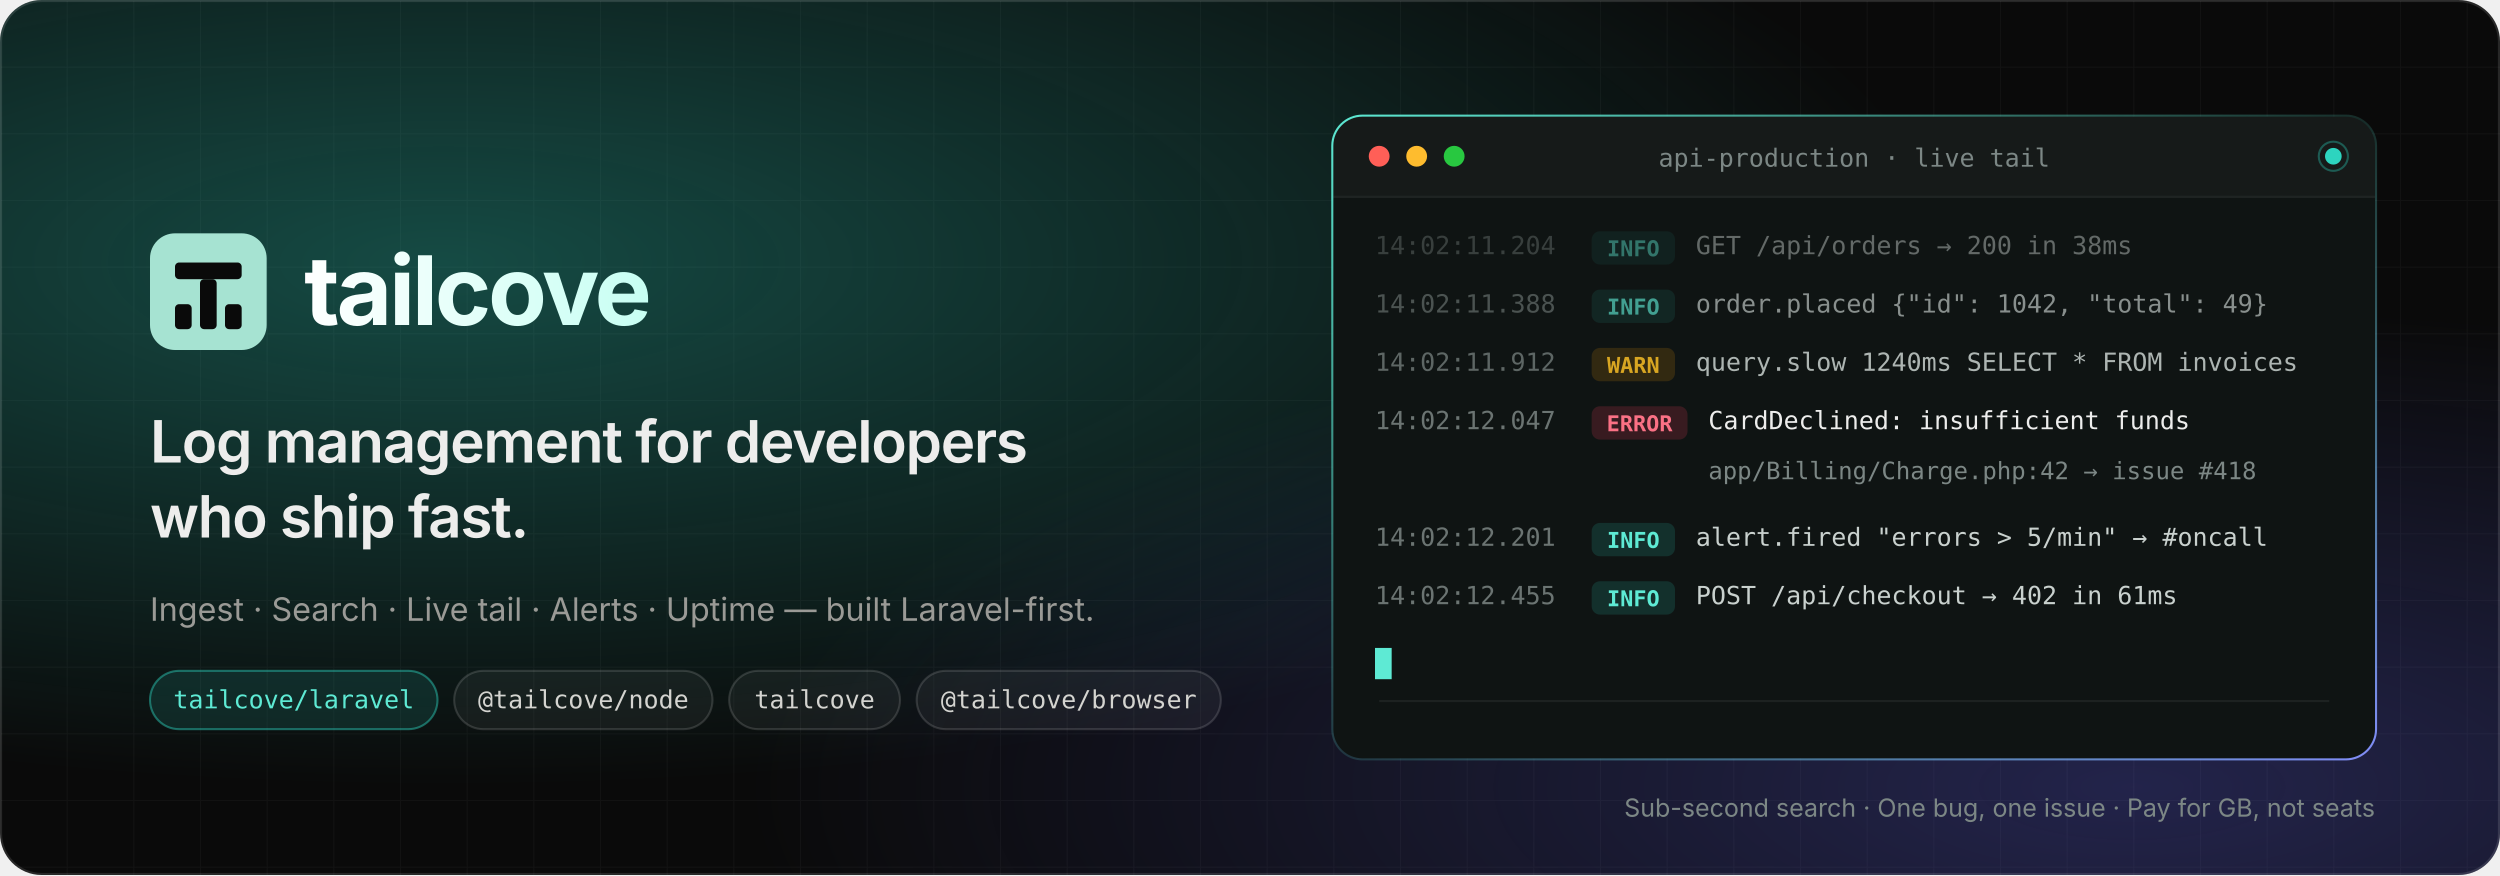
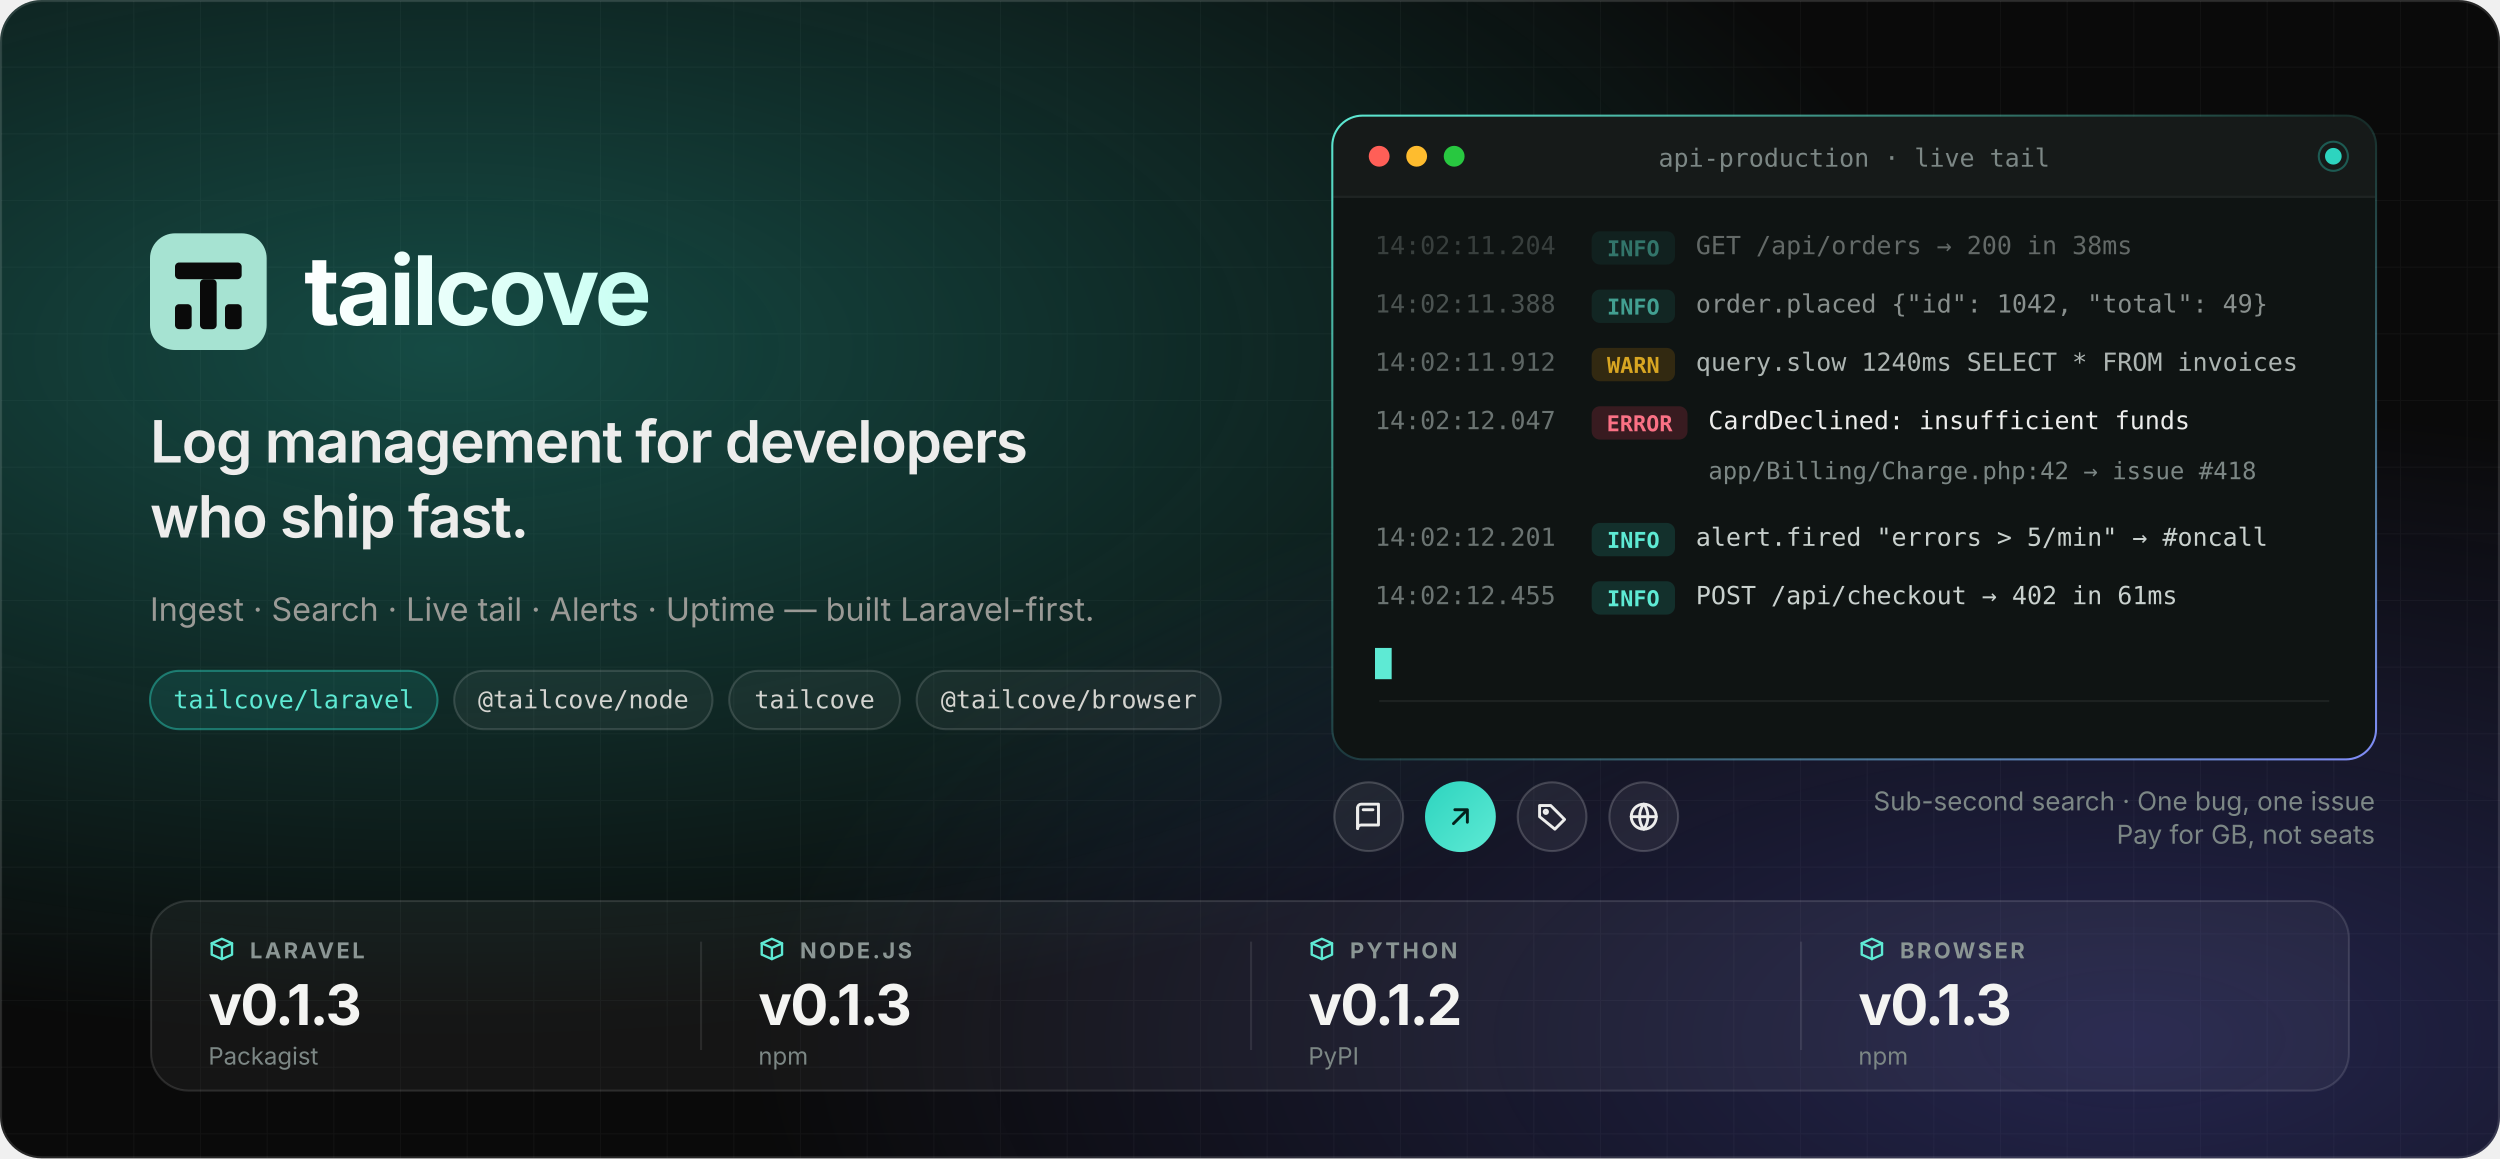
- <svg xmlns="http://www.w3.org/2000/svg" width="1200" height="420" viewBox="0 0 1200 420" role="img" aria-label="Tailcove — log management for developers who ship fast">
+ <svg xmlns="http://www.w3.org/2000/svg" width="1200" height="556" viewBox="0 0 1200 556" role="img" aria-label="Tailcove — log management for developers who ship fast">
  <defs>
    <radialGradient id="g1" cx="0.18" cy="0.3" r="0.6">
      <stop offset="0" stop-color="#2DD4BF" stop-opacity="0.32" />
      <stop offset="1" stop-color="#2DD4BF" stop-opacity="0" />
    </radialGradient>
    <radialGradient id="g2" cx="0.85" cy="0.9" r="0.55">
      <stop offset="0" stop-color="#6366F1" stop-opacity="0.28" />
      <stop offset="1" stop-color="#6366F1" stop-opacity="0" />
    </radialGradient>
    <linearGradient id="ring" x1="0" y1="0" x2="1" y2="1">
      <stop offset="0" stop-color="#5EEAD4" />
      <stop offset="0.5" stop-color="#5EEAD4" stop-opacity="0.15" />
      <stop offset="1" stop-color="#818CF8" />
    </linearGradient>
    <linearGradient id="wordmark" x1="0" y1="0" x2="1" y2="0">
      <stop offset="0" stop-color="#FFFFFF" />
      <stop offset="1" stop-color="#C7FFF3" />
    </linearGradient>
    <pattern id="grid" width="32" height="32" patternUnits="userSpaceOnUse">
      <path d="M32 0H0V32" fill="none" stroke="#FFFFFF" stroke-opacity="0.035" />
    </pattern>
    <clipPath id="card">
      <rect x="640" y="56" width="500" height="308" rx="14" />
    </clipPath>
    <clipPath id="heroClip">
-       <rect width="1200" height="420" rx="20" />
+       <rect width="1200" height="556" rx="20" />
    </clipPath>
  </defs>
  <g clip-path="url(#heroClip)">
-     <rect width="1200" height="420" fill="#0A0A0A" />
-     <rect width="1200" height="420" fill="url(#grid)" />
-     <rect width="1200" height="420" fill="url(#g1)" />
-     <rect width="1200" height="420" fill="url(#g2)" />
+     <rect width="1200" height="556" fill="#0A0A0A" />
+     <rect width="1200" height="556" fill="url(#grid)" />
+     <rect width="1200" height="556" fill="url(#g1)" />
+     <rect width="1200" height="556" fill="url(#g2)" />
    <g transform="translate(72 112)">
      <rect x="0" y="0" width="56" height="56" rx="12" fill="#A6E3D2" />
      <g fill="#0A0A0A">
        <rect x="12" y="14" width="32" height="8" rx="2" />
        <rect x="24" y="22" width="8" height="24" rx="2" />
        <rect x="12" y="34" width="8" height="12" rx="2" />
        <rect x="36" y="34" width="8" height="12" rx="2" />
      </g>
      <text x="74" y="44" font-family="ui-sans-serif, -apple-system, 'Segoe UI', Inter, Helvetica, Arial, sans-serif" font-size="46" font-weight="700" letter-spacing="-1.5" fill="url(#wordmark)" textLength="194" lengthAdjust="spacingAndGlyphs">tailcove</text>
    </g>
    <g font-family="ui-sans-serif, -apple-system, 'Segoe UI', Inter, Helvetica, Arial, sans-serif">
      <text x="72" y="222" font-size="28" font-weight="600" letter-spacing="-0.6" fill="#EDEDEC" textLength="480" lengthAdjust="spacingAndGlyphs">Log management for developers</text>
      <text x="72" y="258" font-size="28" font-weight="600" letter-spacing="-0.6" fill="#EDEDEC">who ship fast.</text>
      <text x="72" y="298" font-size="15.5" fill="#9A9A96" textLength="440" lengthAdjust="spacingAndGlyphs">Ingest · Search · Live tail · Alerts · Uptime — built Laravel-first.</text>
    </g>
    <g font-family="ui-monospace, SFMono-Regular, Menlo, Consolas, monospace" font-size="12" font-weight="500">
      <rect x="72" y="322" width="138" height="28" rx="14" fill="#2DD4BF" fill-opacity="0.12" stroke="#2DD4BF" stroke-opacity="0.45" />
      <text x="141" y="340" text-anchor="middle" fill="#5EEAD4" textLength="112" lengthAdjust="spacingAndGlyphs">tailcove/laravel</text>
      <rect x="218" y="322" width="124" height="28" rx="14" fill="#FFFFFF" fill-opacity="0.05" stroke="#FFFFFF" stroke-opacity="0.14" />
      <text x="280" y="340" text-anchor="middle" fill="#D4D4D0" textLength="98" lengthAdjust="spacingAndGlyphs">@tailcove/node</text>
      <rect x="350" y="322" width="82" height="28" rx="14" fill="#FFFFFF" fill-opacity="0.05" stroke="#FFFFFF" stroke-opacity="0.14" />
      <text x="391" y="340" text-anchor="middle" fill="#D4D4D0" textLength="56" lengthAdjust="spacingAndGlyphs">tailcove</text>
      <rect x="440" y="322" width="146" height="28" rx="14" fill="#FFFFFF" fill-opacity="0.05" stroke="#FFFFFF" stroke-opacity="0.14" />
      <text x="513" y="340" text-anchor="middle" fill="#D4D4D0" textLength="119" lengthAdjust="spacingAndGlyphs">@tailcove/browser</text>
    </g>
    <rect x="639" y="55" width="502" height="310" rx="15" fill="url(#ring)" />
    <rect x="640" y="56" width="500" height="308" rx="14" fill="#0F1413" />
    <g clip-path="url(#card)">
      <rect x="640" y="56" width="500" height="38" fill="#FFFFFF" fill-opacity="0.03" />
      <line x1="640" y1="94.5" x2="1140" y2="94.5" stroke="#FFFFFF" stroke-opacity="0.07" />
      <circle cx="662" cy="75" r="5" fill="#FF5F57" />
      <circle cx="680" cy="75" r="5" fill="#FEBC2E" />
      <circle cx="698" cy="75" r="5" fill="#28C840" />
      <text x="890" y="80" text-anchor="middle" font-family="ui-monospace, SFMono-Regular, Menlo, Consolas, monospace" font-size="12" fill="#7C8785" textLength="176" lengthAdjust="spacingAndGlyphs">api-production · live tail</text>
      <circle cx="1120" cy="75" r="4" fill="#2DD4BF" />
      <circle cx="1120" cy="75" r="7" fill="none" stroke="#2DD4BF" stroke-opacity="0.35" />
      <g font-family="ui-monospace, SFMono-Regular, Menlo, Consolas, monospace" font-size="12">
        <g transform="translate(660 122)" opacity="0.45">
          <text fill="#6B7472" textLength="84" lengthAdjust="spacingAndGlyphs">14:02:11.204</text>
          <rect x="104" y="-11" width="40" height="16" rx="4" fill="#2DD4BF" fill-opacity="0.15" />
          <text x="124" y="1" text-anchor="middle" font-size="10.5" font-weight="600" fill="#5EEAD4" textLength="26" lengthAdjust="spacingAndGlyphs">INFO</text>
          <text x="154" fill="#C9D1CE" textLength="210" lengthAdjust="spacingAndGlyphs">GET /api/orders → 200 in 38ms</text>
        </g>
        <g transform="translate(660 150)" opacity="0.65">
          <text fill="#6B7472" textLength="84" lengthAdjust="spacingAndGlyphs">14:02:11.388</text>
          <rect x="104" y="-11" width="40" height="16" rx="4" fill="#2DD4BF" fill-opacity="0.15" />
          <text x="124" y="1" text-anchor="middle" font-size="10.5" font-weight="600" fill="#5EEAD4" textLength="26" lengthAdjust="spacingAndGlyphs">INFO</text>
          <text x="154" fill="#C9D1CE" textLength="266" lengthAdjust="spacingAndGlyphs">order.placed {"id": 1042, "total": 49}</text>
        </g>
        <g transform="translate(660 178)" opacity="0.85">
          <text fill="#6B7472" textLength="84" lengthAdjust="spacingAndGlyphs">14:02:11.912</text>
          <rect x="104" y="-11" width="40" height="16" rx="4" fill="#F59E0B" fill-opacity="0.18" />
          <text x="124" y="1" text-anchor="middle" font-size="10.5" font-weight="600" fill="#FBBF24" textLength="30" lengthAdjust="spacingAndGlyphs">WARN</text>
          <text x="154" fill="#C9D1CE" textLength="280" lengthAdjust="spacingAndGlyphs">query.slow 1240ms SELECT * FROM invoices</text>
        </g>
        <g transform="translate(660 206)">
          <text fill="#6B7472" textLength="84" lengthAdjust="spacingAndGlyphs">14:02:12.047</text>
          <rect x="104" y="-11" width="46" height="16" rx="4" fill="#F43F5E" fill-opacity="0.18" />
          <text x="127" y="1" text-anchor="middle" font-size="10.5" font-weight="600" fill="#FB7185" textLength="34" lengthAdjust="spacingAndGlyphs">ERROR</text>
          <text x="160" fill="#EDEDEC" textLength="224" lengthAdjust="spacingAndGlyphs">CardDeclined: insufficient funds</text>
        </g>
        <g transform="translate(660 230)">
          <text x="160" fill="#7C8785" font-size="11.5" textLength="250" lengthAdjust="spacingAndGlyphs">app/Billing/Charge.php:42 → issue #418</text>
        </g>
        <g transform="translate(660 262)">
          <text fill="#6B7472" textLength="84" lengthAdjust="spacingAndGlyphs">14:02:12.201</text>
          <rect x="104" y="-11" width="40" height="16" rx="4" fill="#2DD4BF" fill-opacity="0.15" />
          <text x="124" y="1" text-anchor="middle" font-size="10.5" font-weight="600" fill="#5EEAD4" textLength="26" lengthAdjust="spacingAndGlyphs">INFO</text>
          <text x="154" fill="#C9D1CE" textLength="270" lengthAdjust="spacingAndGlyphs">alert.fired "errors &gt; 5/min" → #oncall</text>
        </g>
        <g transform="translate(660 290)">
          <text fill="#6B7472" textLength="84" lengthAdjust="spacingAndGlyphs">14:02:12.455</text>
          <rect x="104" y="-11" width="40" height="16" rx="4" fill="#2DD4BF" fill-opacity="0.15" />
          <text x="124" y="1" text-anchor="middle" font-size="10.5" font-weight="600" fill="#5EEAD4" textLength="26" lengthAdjust="spacingAndGlyphs">INFO</text>
          <text x="154" fill="#C9D1CE" textLength="224" lengthAdjust="spacingAndGlyphs">POST /api/checkout → 402 in 61ms</text>
        </g>
        <rect x="660" y="311" width="8" height="15" fill="#5EEAD4" />
      </g>
      <rect x="662" y="336" width="456" height="1" fill="#FFFFFF" fill-opacity="0.06" />
    </g>
-     <text x="1140" y="392" text-anchor="end" font-family="ui-sans-serif, -apple-system, 'Segoe UI', Inter, Helvetica, Arial, sans-serif" font-size="12" fill="#7C8785" textLength="400" lengthAdjust="spacingAndGlyphs">Sub-second search · One bug, one issue · Pay for GB, not seats</text>
+     <g>
+       <circle cx="657.0" cy="392" r="16.5" fill="#FFFFFF" fill-opacity="0.06" stroke="#FFFFFF" stroke-opacity="0.18" />
+       <g transform="translate(649.0 384) scale(0.6666667)" fill="none" stroke="#EDEDEC" stroke-width="2.1" stroke-linecap="round" stroke-linejoin="round">
+         <path d="M4 5.5A2.5 2.5 0 0 1 6.5 3H19v15H6.5A2.5 2.5 0 0 0 4 20.5z" />
+         <path d="M4 20.5V5.5M8 7h7" />
+       </g>
+       <defs>
+         <linearGradient id="rb1" x1="0" y1="0" x2="1" y2="1">
+           <stop offset="0" stop-color="#2DD4BF" />
+           <stop offset="1" stop-color="#5EEAD4" />
+         </linearGradient>
+       </defs>
+       <circle cx="701.0" cy="392" r="17.0" fill="url(#rb1)" />
+       <g transform="translate(693.0 384) scale(0.6666667)" fill="none" stroke="#04211C" stroke-width="2.1" stroke-linecap="round" stroke-linejoin="round">
+         <path d="M7 17 17 7M8 7h9v9" />
+       </g>
+       <circle cx="745.0" cy="392" r="16.5" fill="#FFFFFF" fill-opacity="0.06" stroke="#FFFFFF" stroke-opacity="0.18" />
+       <g transform="translate(737.0 384) scale(0.6666667)" fill="none" stroke="#EDEDEC" stroke-width="2.1" stroke-linecap="round" stroke-linejoin="round">
+         <path d="M3 12V4h8l10 10-7 7z" />
+         <circle cx="7.5" cy="8.5" r="1.2" />
+       </g>
+       <circle cx="789.0" cy="392" r="16.5" fill="#FFFFFF" fill-opacity="0.06" stroke="#FFFFFF" stroke-opacity="0.18" />
+       <g transform="translate(781.0 384) scale(0.6666667)" fill="none" stroke="#EDEDEC" stroke-width="2.1" stroke-linecap="round" stroke-linejoin="round">
+         <circle cx="12" cy="12" r="9" />
+         <path d="M3 12h18M12 3c-4 5-4 13 0 18M12 3c4 5 4 13 0 18" />
+       </g>
+       <text x="1140" y="389" text-anchor="end" font-family="ui-sans-serif, -apple-system, 'Segoe UI', Inter, Helvetica, Arial, sans-serif" font-size="12.5" fill="#7C8785">Sub-second search · One bug, one issue</text>
+       <text x="1140" y="405" text-anchor="end" font-family="ui-sans-serif, -apple-system, 'Segoe UI', Inter, Helvetica, Arial, sans-serif" font-size="12.5" fill="#7C8785">Pay for GB, not seats</text>
+     </g>
+     <g>
+       <rect x="72.5" y="432.5" width="1055" height="91" rx="18" fill="#FFFFFF" fill-opacity="0.045" stroke="#FFFFFF" stroke-opacity="0.12" />
+       <g transform="translate(100 449) scale(0.5416667)" fill="none" stroke="#5EEAD4" stroke-width="2.1" stroke-linecap="round" stroke-linejoin="round">
+         <path d="M3 7l9-4 9 4v10l-9 4-9-4z" />
+         <path d="m3 7 9 4 9-4M12 11v10" />
+       </g>
+       <text x="120.0" y="460" font-family="ui-sans-serif, -apple-system, 'Segoe UI', Inter, Helvetica, Arial, sans-serif" font-size="10.5" font-weight="650" letter-spacing="1.2" fill="#8B9694">LARAVEL</text>
+       <text x="100.0" y="492" font-family="ui-sans-serif, -apple-system, 'Segoe UI', Inter, Helvetica, Arial, sans-serif" font-size="27" font-weight="700" letter-spacing="-0.8" fill="#F4F4F2">v0.1.3</text>
+       <text x="100.0" y="511" font-family="ui-sans-serif, -apple-system, 'Segoe UI', Inter, Helvetica, Arial, sans-serif" font-size="11.5" fill="#7C8785">Packagist</text>
+       <rect x="336.0" y="452" width="1" height="52" fill="#FFFFFF" fill-opacity="0.09" />
+       <g transform="translate(364.0 449) scale(0.5416667)" fill="none" stroke="#5EEAD4" stroke-width="2.1" stroke-linecap="round" stroke-linejoin="round">
+         <path d="M3 7l9-4 9 4v10l-9 4-9-4z" />
+         <path d="m3 7 9 4 9-4M12 11v10" />
+       </g>
+       <text x="384.0" y="460" font-family="ui-sans-serif, -apple-system, 'Segoe UI', Inter, Helvetica, Arial, sans-serif" font-size="10.5" font-weight="650" letter-spacing="1.2" fill="#8B9694">NODE.JS</text>
+       <text x="364.0" y="492" font-family="ui-sans-serif, -apple-system, 'Segoe UI', Inter, Helvetica, Arial, sans-serif" font-size="27" font-weight="700" letter-spacing="-0.8" fill="#F4F4F2">v0.1.3</text>
+       <text x="364.0" y="511" font-family="ui-sans-serif, -apple-system, 'Segoe UI', Inter, Helvetica, Arial, sans-serif" font-size="11.5" fill="#7C8785">npm</text>
+       <rect x="600.0" y="452" width="1" height="52" fill="#FFFFFF" fill-opacity="0.09" />
+       <g transform="translate(628.0 449) scale(0.5416667)" fill="none" stroke="#5EEAD4" stroke-width="2.1" stroke-linecap="round" stroke-linejoin="round">
+         <path d="M3 7l9-4 9 4v10l-9 4-9-4z" />
+         <path d="m3 7 9 4 9-4M12 11v10" />
+       </g>
+       <text x="648.0" y="460" font-family="ui-sans-serif, -apple-system, 'Segoe UI', Inter, Helvetica, Arial, sans-serif" font-size="10.5" font-weight="650" letter-spacing="1.2" fill="#8B9694">PYTHON</text>
+       <text x="628.0" y="492" font-family="ui-sans-serif, -apple-system, 'Segoe UI', Inter, Helvetica, Arial, sans-serif" font-size="27" font-weight="700" letter-spacing="-0.8" fill="#F4F4F2">v0.1.2</text>
+       <text x="628.0" y="511" font-family="ui-sans-serif, -apple-system, 'Segoe UI', Inter, Helvetica, Arial, sans-serif" font-size="11.5" fill="#7C8785">PyPI</text>
+       <rect x="864.0" y="452" width="1" height="52" fill="#FFFFFF" fill-opacity="0.09" />
+       <g transform="translate(892.0 449) scale(0.5416667)" fill="none" stroke="#5EEAD4" stroke-width="2.1" stroke-linecap="round" stroke-linejoin="round">
+         <path d="M3 7l9-4 9 4v10l-9 4-9-4z" />
+         <path d="m3 7 9 4 9-4M12 11v10" />
+       </g>
+       <text x="912.0" y="460" font-family="ui-sans-serif, -apple-system, 'Segoe UI', Inter, Helvetica, Arial, sans-serif" font-size="10.5" font-weight="650" letter-spacing="1.2" fill="#8B9694">BROWSER</text>
+       <text x="892.0" y="492" font-family="ui-sans-serif, -apple-system, 'Segoe UI', Inter, Helvetica, Arial, sans-serif" font-size="27" font-weight="700" letter-spacing="-0.8" fill="#F4F4F2">v0.1.3</text>
+       <text x="892.0" y="511" font-family="ui-sans-serif, -apple-system, 'Segoe UI', Inter, Helvetica, Arial, sans-serif" font-size="11.5" fill="#7C8785">npm</text>
+     </g>
  </g>
-   <rect x="0.5" y="0.5" width="1199" height="419" rx="19.5" fill="none" stroke="#FFFFFF" stroke-opacity="0.12" />
+   <rect x="0.5" y="0.5" width="1199" height="555" rx="19.5" fill="none" stroke="#FFFFFF" stroke-opacity="0.12" />
</svg>
